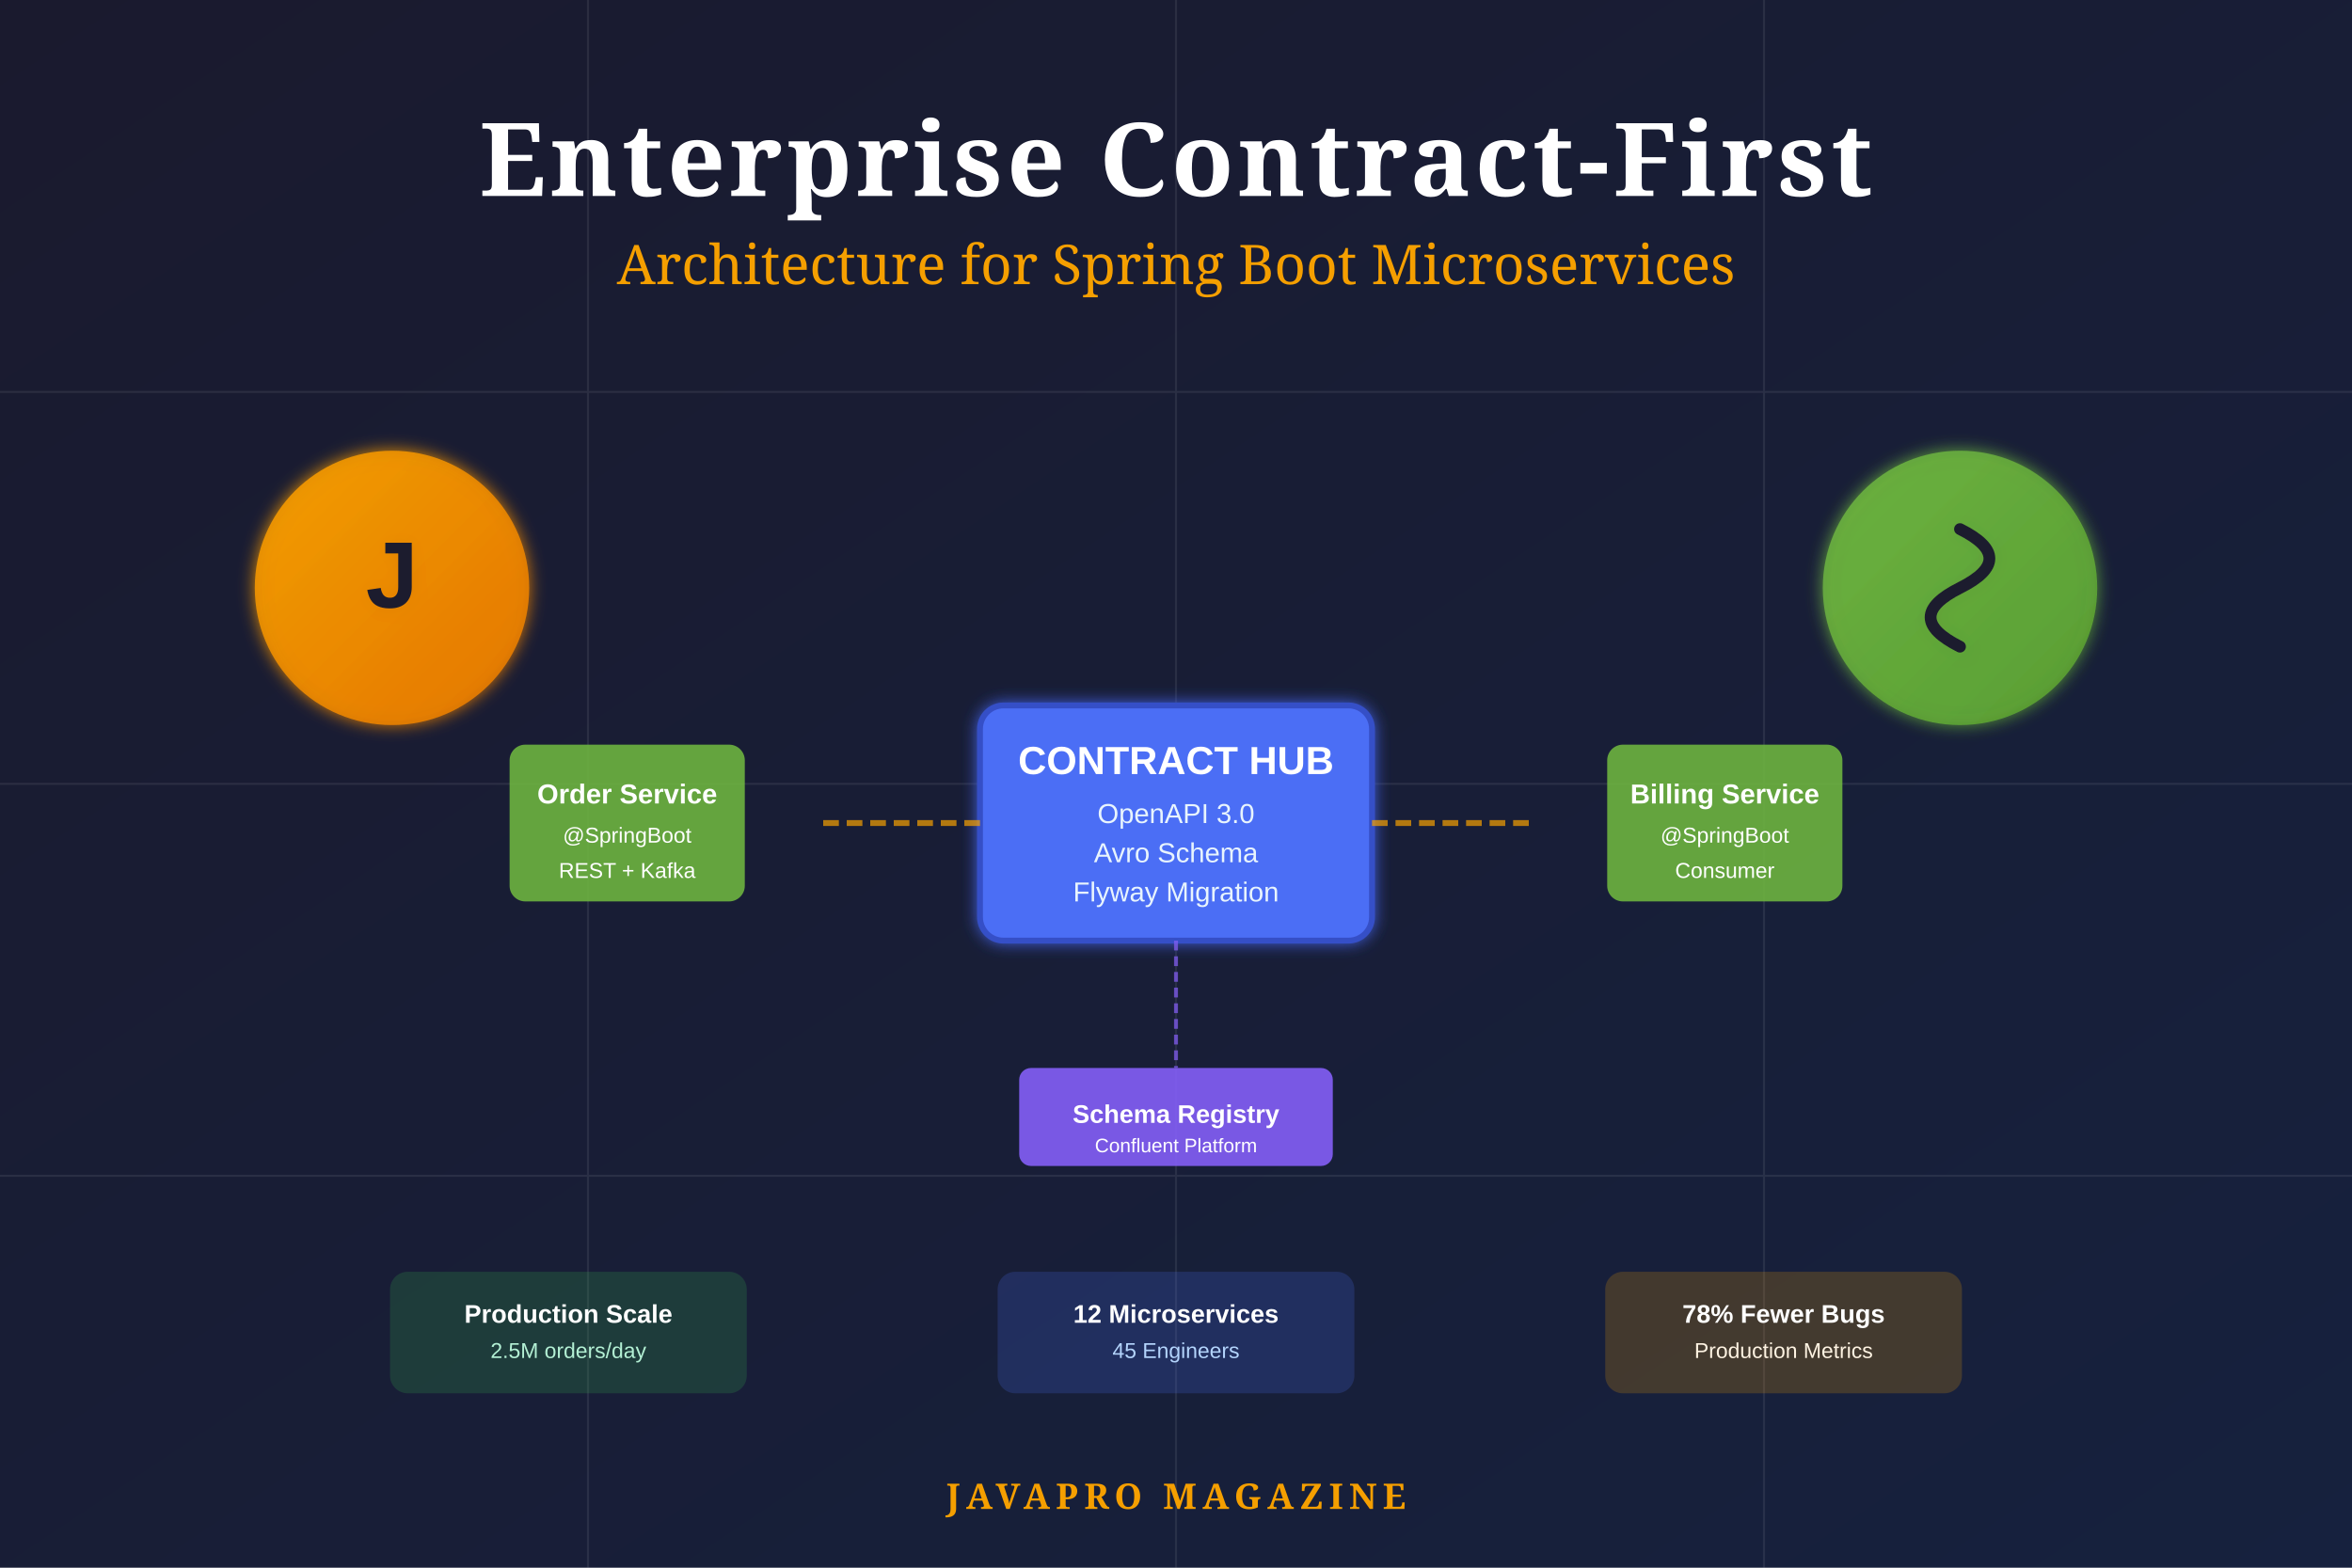
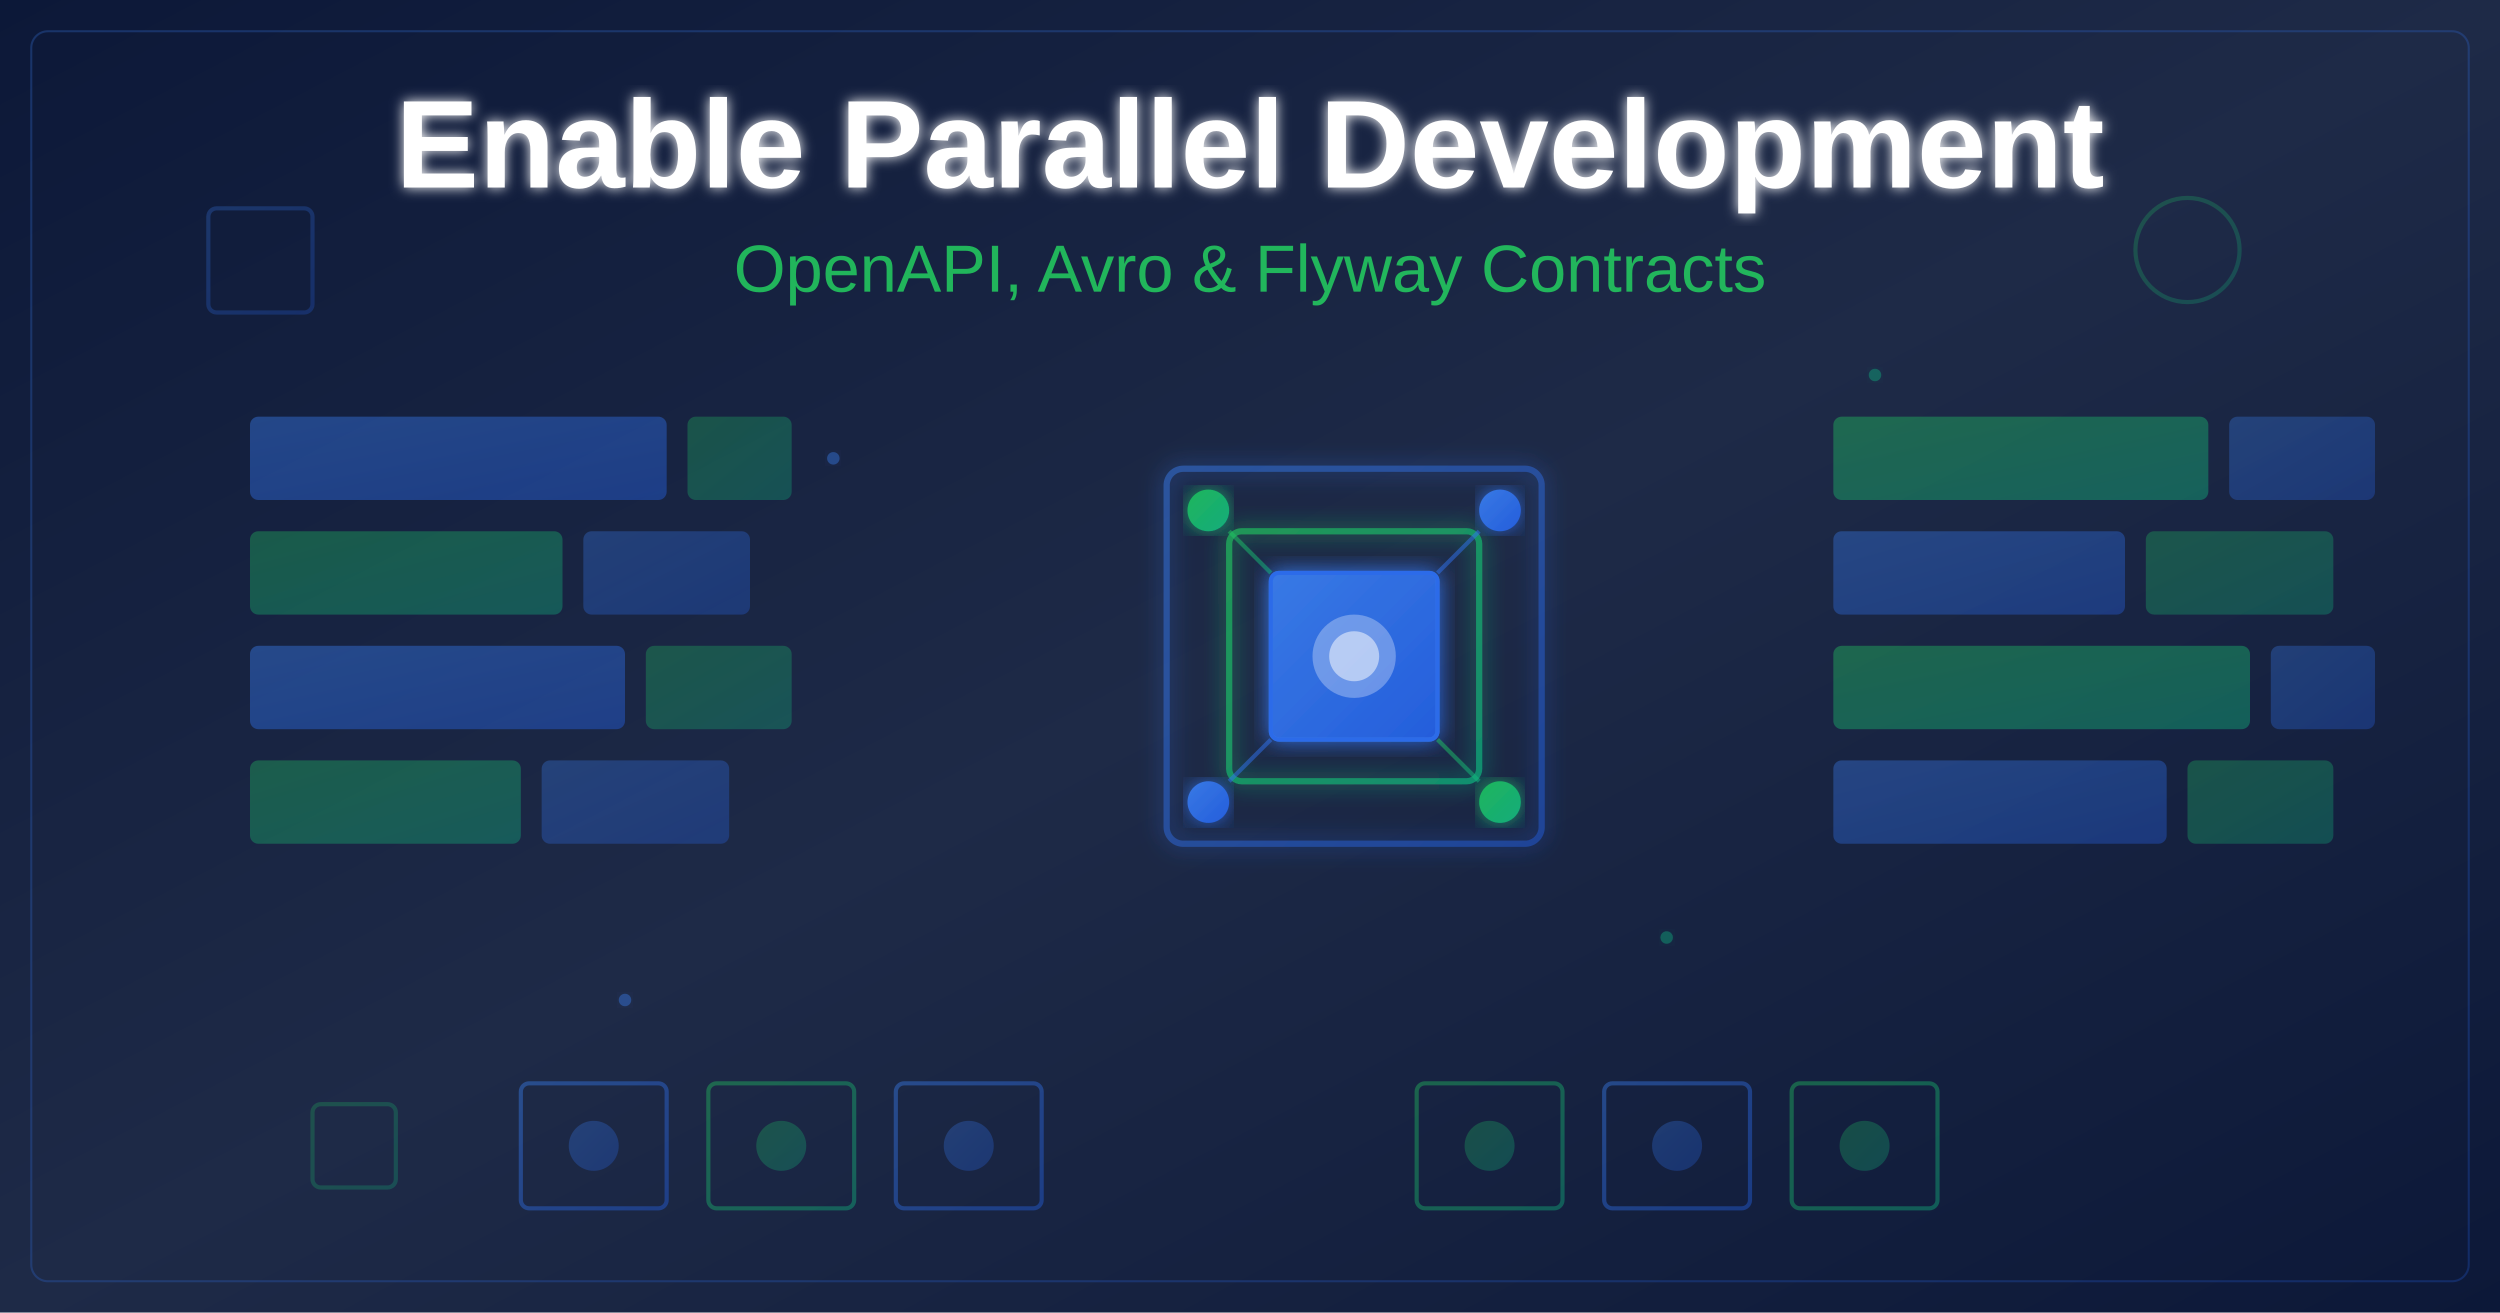
- <svg xmlns="http://www.w3.org/2000/svg" width="1200" height="800">
+ <svg xmlns="http://www.w3.org/2000/svg" width="1200" height="630" viewBox="0 0 1200 630">
  <defs>
-     <linearGradient id="javaBg" x1="0%" y1="0%" x2="100%" y2="100%">
-       <stop offset="0%" style="stop-color:#1a1a2e;stop-opacity:1" />
-       <stop offset="100%" style="stop-color:#16213e;stop-opacity:1" />
+     <linearGradient id="javaproBg" x1="0%" y1="0%" x2="100%" y2="100%">
+       <stop offset="0%" style="stop-color:#0c1838;stop-opacity:1" />
+       <stop offset="50%" style="stop-color:#1e2a47;stop-opacity:1" />
+       <stop offset="100%" style="stop-color:#0c1838;stop-opacity:1" />
    </linearGradient>
-     <linearGradient id="javaOrange" x1="0%" y1="0%" x2="100%" y2="100%">
-       <stop offset="0%" style="stop-color:#f59f00;stop-opacity:1" />
-       <stop offset="100%" style="stop-color:#e67700;stop-opacity:1" />
+     <linearGradient id="corpBlue" x1="0%" y1="0%" x2="100%" y2="100%">
+       <stop offset="0%" style="stop-color:#3b82f6;stop-opacity:1" />
+       <stop offset="100%" style="stop-color:#2563eb;stop-opacity:1" />
    </linearGradient>
-     <linearGradient id="springGreen" x1="0%" y1="0%" x2="100%" y2="100%">
-       <stop offset="0%" style="stop-color:#6db33f;stop-opacity:1" />
-       <stop offset="100%" style="stop-color:#5a9f34;stop-opacity:1" />
+     <linearGradient id="corpGreen" x1="0%" y1="0%" x2="100%" y2="100%">
+       <stop offset="0%" style="stop-color:#22c55e;stop-opacity:1" />
+       <stop offset="100%" style="stop-color:#10b981;stop-opacity:1" />
    </linearGradient>
-     <filter id="enterpriseGlow">
-       <feGaussianBlur stdDeviation="4" result="coloredBlur" />
+     <filter id="javaproGlow">
+       <feGaussianBlur stdDeviation="5" result="coloredBlur" />
      <feMerge>
        <feMergeNode in="coloredBlur" />
        <feMergeNode in="SourceGraphic" />
      </feMerge>
    </filter>
  </defs>
-   <rect width="1200" height="800" fill="url(#javaBg)" />
-   <g opacity="0.08">
-     <line x1="0" y1="200" x2="1200" y2="200" stroke="#ffffff" stroke-width="1" />
-     <line x1="0" y1="400" x2="1200" y2="400" stroke="#ffffff" stroke-width="1" />
-     <line x1="0" y1="600" x2="1200" y2="600" stroke="#ffffff" stroke-width="1" />
-     <line x1="300" y1="0" x2="300" y2="800" stroke="#ffffff" stroke-width="1" />
-     <line x1="600" y1="0" x2="600" y2="800" stroke="#ffffff" stroke-width="1" />
-     <line x1="900" y1="0" x2="900" y2="800" stroke="#ffffff" stroke-width="1" />
+   <rect width="1200" height="630" fill="url(#javaproBg)" />
+   <g transform="translate(120, 200)" opacity="0.5">
+     <rect x="0" y="0" width="200" height="40" rx="4" fill="url(#corpBlue)" opacity="0.8" />
+     <rect x="210" y="0" width="50" height="40" rx="4" fill="url(#corpGreen)" opacity="0.6" />
+     <rect x="0" y="55" width="150" height="40" rx="4" fill="url(#corpGreen)" opacity="0.7" />
+     <rect x="160" y="55" width="80" height="40" rx="4" fill="url(#corpBlue)" opacity="0.6" />
+     <rect x="0" y="110" width="180" height="40" rx="4" fill="url(#corpBlue)" opacity="0.8" />
+     <rect x="190" y="110" width="70" height="40" rx="4" fill="url(#corpGreen)" opacity="0.6" />
+     <rect x="0" y="165" width="130" height="40" rx="4" fill="url(#corpGreen)" opacity="0.7" />
+     <rect x="140" y="165" width="90" height="40" rx="4" fill="url(#corpBlue)" opacity="0.6" />
  </g>
-   <text x="600" y="100" text-anchor="middle" font-family="Georgia, serif" font-size="52" font-weight="bold" fill="#ffffff" letter-spacing="2">Enterprise Contract-First</text>
-   <text x="600" y="145" text-anchor="middle" font-family="Georgia, serif" font-size="28" fill="#f59f00">Architecture for Spring Boot Microservices</text>
-   <g filter="url(#enterpriseGlow)">
-     <circle cx="200" cy="300" r="70" fill="url(#javaOrange)" opacity="0.9" />
-     <text x="200" y="310" text-anchor="middle" font-family="Arial, sans-serif" font-size="48" font-weight="bold" fill="#1a1a2e">J</text>
+   <g transform="translate(650, 315)">
+     <rect x="-90" y="-90" width="180" height="180" rx="8" fill="none" stroke="url(#corpBlue)" stroke-width="3" opacity="0.5" filter="url(#javaproGlow)" />
+     <rect x="-60" y="-60" width="120" height="120" rx="6" fill="none" stroke="url(#corpGreen)" stroke-width="3" opacity="0.7" filter="url(#javaproGlow)">
+       <animateTransform attributeName="transform" type="rotate" from="0 0 0" to="360 0 0" dur="40s" repeatCount="indefinite" />
+     </rect>
+     <rect x="-40" y="-40" width="80" height="80" rx="4" fill="url(#corpBlue)" stroke="#3b82f6" stroke-width="2" filter="url(#javaproGlow)" opacity="0.9" />
+     <circle cx="0" cy="0" r="20" fill="#ffffff" opacity="0.3" />
+     <circle cx="0" cy="0" r="12" fill="#ffffff" opacity="0.5" />
+     <circle cx="-70" cy="-70" r="10" fill="url(#corpGreen)" filter="url(#javaproGlow)" opacity="0.9" />
+     <circle cx="70" cy="-70" r="10" fill="url(#corpBlue)" filter="url(#javaproGlow)" opacity="0.9" />
+     <circle cx="70" cy="70" r="10" fill="url(#corpGreen)" filter="url(#javaproGlow)" opacity="0.9" />
+     <circle cx="-70" cy="70" r="10" fill="url(#corpBlue)" filter="url(#javaproGlow)" opacity="0.9" />
+     <line x1="-40" y1="-40" x2="-60" y2="-60" stroke="url(#corpGreen)" stroke-width="2" opacity="0.5" />
+     <line x1="40" y1="-40" x2="60" y2="-60" stroke="url(#corpBlue)" stroke-width="2" opacity="0.5" />
+     <line x1="40" y1="40" x2="60" y2="60" stroke="url(#corpGreen)" stroke-width="2" opacity="0.5" />
+     <line x1="-40" y1="40" x2="-60" y2="60" stroke="url(#corpBlue)" stroke-width="2" opacity="0.5" />
+     <rect x="-40" y="-40" width="80" height="80" rx="4" fill="none" stroke="#2563eb" stroke-width="2" opacity="0.6">
+       <animate attributeName="opacity" values="0.6;0;0.6" dur="3s" repeatCount="indefinite" />
+       <animateTransform attributeName="transform" type="scale" from="1" to="1.3" dur="3s" repeatCount="indefinite" />
+     </rect>
  </g>
-   <g filter="url(#enterpriseGlow)">
-     <circle cx="1000" cy="300" r="70" fill="url(#springGreen)" opacity="0.9" />
-     <path d="M 1000 270 Q 1030 285 1000 300 Q 970 315 1000 330" stroke="#1a1a2e" stroke-width="6" fill="none" stroke-linecap="round" />
+   <g transform="translate(880, 200)" opacity="0.5">
+     <rect x="0" y="0" width="180" height="40" rx="4" fill="url(#corpGreen)" opacity="0.8" />
+     <rect x="190" y="0" width="70" height="40" rx="4" fill="url(#corpBlue)" opacity="0.6" />
+     <rect x="0" y="55" width="140" height="40" rx="4" fill="url(#corpBlue)" opacity="0.7" />
+     <rect x="150" y="55" width="90" height="40" rx="4" fill="url(#corpGreen)" opacity="0.6" />
+     <rect x="0" y="110" width="200" height="40" rx="4" fill="url(#corpGreen)" opacity="0.8" />
+     <rect x="210" y="110" width="50" height="40" rx="4" fill="url(#corpBlue)" opacity="0.6" />
+     <rect x="0" y="165" width="160" height="40" rx="4" fill="url(#corpBlue)" opacity="0.7" />
+     <rect x="170" y="165" width="70" height="40" rx="4" fill="url(#corpGreen)" opacity="0.6" />
  </g>
-   <g transform="translate(600, 420)">
-     <rect x="-100" y="-60" width="200" height="120" rx="12" fill="#4c6ef5" stroke="#364fc7" stroke-width="3" filter="url(#enterpriseGlow)" />
-     <text x="0" y="-25" text-anchor="middle" font-family="Arial, sans-serif" font-size="20" font-weight="bold" fill="#ffffff">CONTRACT HUB</text>
-     <text x="0" y="0" text-anchor="middle" font-family="Arial, sans-serif" font-size="14" fill="#e8f4fd">OpenAPI 3.0</text>
-     <text x="0" y="20" text-anchor="middle" font-family="Arial, sans-serif" font-size="14" fill="#e8f4fd">Avro Schema</text>
-     <text x="0" y="40" text-anchor="middle" font-family="Arial, sans-serif" font-size="14" fill="#e8f4fd">Flyway Migration</text>
-     <g transform="translate(-280, 0)">
-       <rect x="-60" y="-40" width="120" height="80" rx="8" fill="#6db33f" opacity="0.9" />
-       <text x="0" y="-10" text-anchor="middle" font-family="Arial, sans-serif" font-size="14" font-weight="bold" fill="#ffffff">Order Service</text>
-       <text x="0" y="10" text-anchor="middle" font-family="Arial, sans-serif" font-size="11" fill="#ffffff">@SpringBoot</text>
-       <text x="0" y="28" text-anchor="middle" font-family="Arial, sans-serif" font-size="11" fill="#ffffff">REST + Kafka</text>
-     </g>
-     <g transform="translate(280, 0)">
-       <rect x="-60" y="-40" width="120" height="80" rx="8" fill="#6db33f" opacity="0.9" />
-       <text x="0" y="-10" text-anchor="middle" font-family="Arial, sans-serif" font-size="14" font-weight="bold" fill="#ffffff">Billing Service</text>
-       <text x="0" y="10" text-anchor="middle" font-family="Arial, sans-serif" font-size="11" fill="#ffffff">@SpringBoot</text>
-       <text x="0" y="28" text-anchor="middle" font-family="Arial, sans-serif" font-size="11" fill="#ffffff">Consumer</text>
-     </g>
-     <line x1="-180" y1="0" x2="-100" y2="0" stroke="#f59f00" stroke-width="3" opacity="0.7" stroke-dasharray="8,4" />
-     <line x1="100" y1="0" x2="180" y2="0" stroke="#f59f00" stroke-width="3" opacity="0.7" stroke-dasharray="8,4" />
-     <g transform="translate(0, 150)">
-       <rect x="-80" y="-25" width="160" height="50" rx="6" fill="#845ef7" opacity="0.9" />
-       <text x="0" y="3" text-anchor="middle" font-family="Arial, sans-serif" font-size="13" font-weight="bold" fill="#ffffff">Schema Registry</text>
-       <text x="0" y="18" text-anchor="middle" font-family="Arial, sans-serif" font-size="10" fill="#ffffff">Confluent Platform</text>
-     </g>
-     <line x1="0" y1="60" x2="0" y2="125" stroke="#845ef7" stroke-width="2" opacity="0.7" stroke-dasharray="5,3" />
+   <g transform="translate(250, 520)" opacity="0.4">
+     <rect x="0" y="0" width="70" height="60" rx="4" fill="none" stroke="url(#corpBlue)" stroke-width="2" />
+     <circle cx="35" cy="30" r="12" fill="url(#corpBlue)" opacity="0.7" />
+     <rect x="90" y="0" width="70" height="60" rx="4" fill="none" stroke="url(#corpGreen)" stroke-width="2" />
+     <circle cx="125" cy="30" r="12" fill="url(#corpGreen)" opacity="0.7" />
+     <rect x="180" y="0" width="70" height="60" rx="4" fill="none" stroke="url(#corpBlue)" stroke-width="2" />
+     <circle cx="215" cy="30" r="12" fill="url(#corpBlue)" opacity="0.7" />
  </g>
-   <g transform="translate(200, 650)">
-     <rect x="0" y="0" width="180" height="60" rx="8" fill="#37b24d" opacity="0.2" stroke="#37b24d" stroke-width="2" />
-     <text x="90" y="25" text-anchor="middle" font-family="Arial, sans-serif" font-size="13" font-weight="bold" fill="#ffffff">Production Scale</text>
-     <text x="90" y="43" text-anchor="middle" font-family="Arial, sans-serif" font-size="11" fill="#b3f0d4">2.5M orders/day</text>
+   <g transform="translate(680, 520)" opacity="0.4">
+     <rect x="0" y="0" width="70" height="60" rx="4" fill="none" stroke="url(#corpGreen)" stroke-width="2" />
+     <circle cx="35" cy="30" r="12" fill="url(#corpGreen)" opacity="0.7" />
+     <rect x="90" y="0" width="70" height="60" rx="4" fill="none" stroke="url(#corpBlue)" stroke-width="2" />
+     <circle cx="125" cy="30" r="12" fill="url(#corpBlue)" opacity="0.7" />
+     <rect x="180" y="0" width="70" height="60" rx="4" fill="none" stroke="url(#corpGreen)" stroke-width="2" />
+     <circle cx="215" cy="30" r="12" fill="url(#corpGreen)" opacity="0.7" />
  </g>
-   <g transform="translate(510, 650)">
-     <rect x="0" y="0" width="180" height="60" rx="8" fill="#4c6ef5" opacity="0.2" stroke="#4c6ef5" stroke-width="2" />
-     <text x="90" y="25" text-anchor="middle" font-family="Arial, sans-serif" font-size="13" font-weight="bold" fill="#ffffff">12 Microservices</text>
-     <text x="90" y="43" text-anchor="middle" font-family="Arial, sans-serif" font-size="11" fill="#b3d4fc">45 Engineers</text>
+   <g opacity="0.25">
+     <rect x="100" y="100" width="50" height="50" rx="4" fill="none" stroke="url(#corpBlue)" stroke-width="2">
+       <animate attributeName="opacity" values="0.25;0.5;0.25" dur="5s" repeatCount="indefinite" />
+     </rect>
+     <circle cx="1050" cy="120" r="25" fill="none" stroke="url(#corpGreen)" stroke-width="2">
+       <animate attributeName="opacity" values="0.25;0.5;0.25" dur="4.5s" repeatCount="indefinite" />
+     </circle>
+     <rect x="150" y="530" width="40" height="40" rx="4" fill="none" stroke="url(#corpGreen)" stroke-width="2">
+       <animateTransform attributeName="transform" type="rotate" from="0 170 550" to="360 170 550" dur="25s" repeatCount="indefinite" />
+     </rect>
  </g>
-   <g transform="translate(820, 650)">
-     <rect x="0" y="0" width="180" height="60" rx="8" fill="#f59f00" opacity="0.2" stroke="#f59f00" stroke-width="2" />
-     <text x="90" y="25" text-anchor="middle" font-family="Arial, sans-serif" font-size="13" font-weight="bold" fill="#ffffff">78% Fewer Bugs</text>
-     <text x="90" y="43" text-anchor="middle" font-family="Arial, sans-serif" font-size="11" fill="#fef3e2">Production Metrics</text>
+   <g opacity="0.4">
+     <circle cx="400" cy="220" r="3" fill="#3b82f6" filter="url(#javaproGlow)">
+       <animate attributeName="cy" values="220;190;220" dur="5s" repeatCount="indefinite" />
+       <animate attributeName="opacity" values="0.4;0.9;0.4" dur="5s" repeatCount="indefinite" />
+     </circle>
+     <circle cx="800" cy="450" r="3" fill="#10b981" filter="url(#javaproGlow)">
+       <animate attributeName="cy" values="450;420;450" dur="5.5s" repeatCount="indefinite" />
+       <animate attributeName="opacity" values="0.4;0.9;0.4" dur="5.5s" repeatCount="indefinite" />
+     </circle>
+     <circle cx="300" cy="480" r="3" fill="#3b82f6" filter="url(#javaproGlow)">
+       <animate attributeName="cx" values="300;330;300" dur="6s" repeatCount="indefinite" />
+       <animate attributeName="opacity" values="0.4;0.9;0.4" dur="6s" repeatCount="indefinite" />
+     </circle>
+     <circle cx="900" cy="180" r="3" fill="#10b981" filter="url(#javaproGlow)">
+       <animate attributeName="cx" values="900;870;900" dur="5.5s" repeatCount="indefinite" />
+       <animate attributeName="opacity" values="0.4;0.9;0.4" dur="5.5s" repeatCount="indefinite" />
+     </circle>
  </g>
-   <text x="600" y="770" text-anchor="middle" font-family="Georgia, serif" font-size="18" font-weight="bold" fill="#f59f00" letter-spacing="3">JAVAPRO MAGAZINE</text>
+   <rect x="15" y="15" width="1170" height="600" fill="none" stroke="url(#corpBlue)" stroke-width="1" rx="8" opacity="0.25" />
+   <defs>
+     <filter id="textGlow">
+       <feGaussianBlur stdDeviation="3" result="coloredBlur" />
+       <feMerge>
+         <feMergeNode in="coloredBlur" />
+         <feMergeNode in="SourceGraphic" />
+       </feMerge>
+     </filter>
+   </defs>
+   <text x="600" y="90" font-family="Arial, Helvetica, sans-serif" font-size="60" font-weight="bold" fill="#ffffff" text-anchor="middle" filter="url(#textGlow)">
+     Enable Parallel Development
+   </text>
+   <text x="600" y="140" font-family="Arial, Helvetica, sans-serif" font-size="32" font-weight="300" fill="#22c55e" text-anchor="middle" opacity="0.9">
+     OpenAPI, Avro &amp; Flyway Contracts
+   </text>
</svg>
